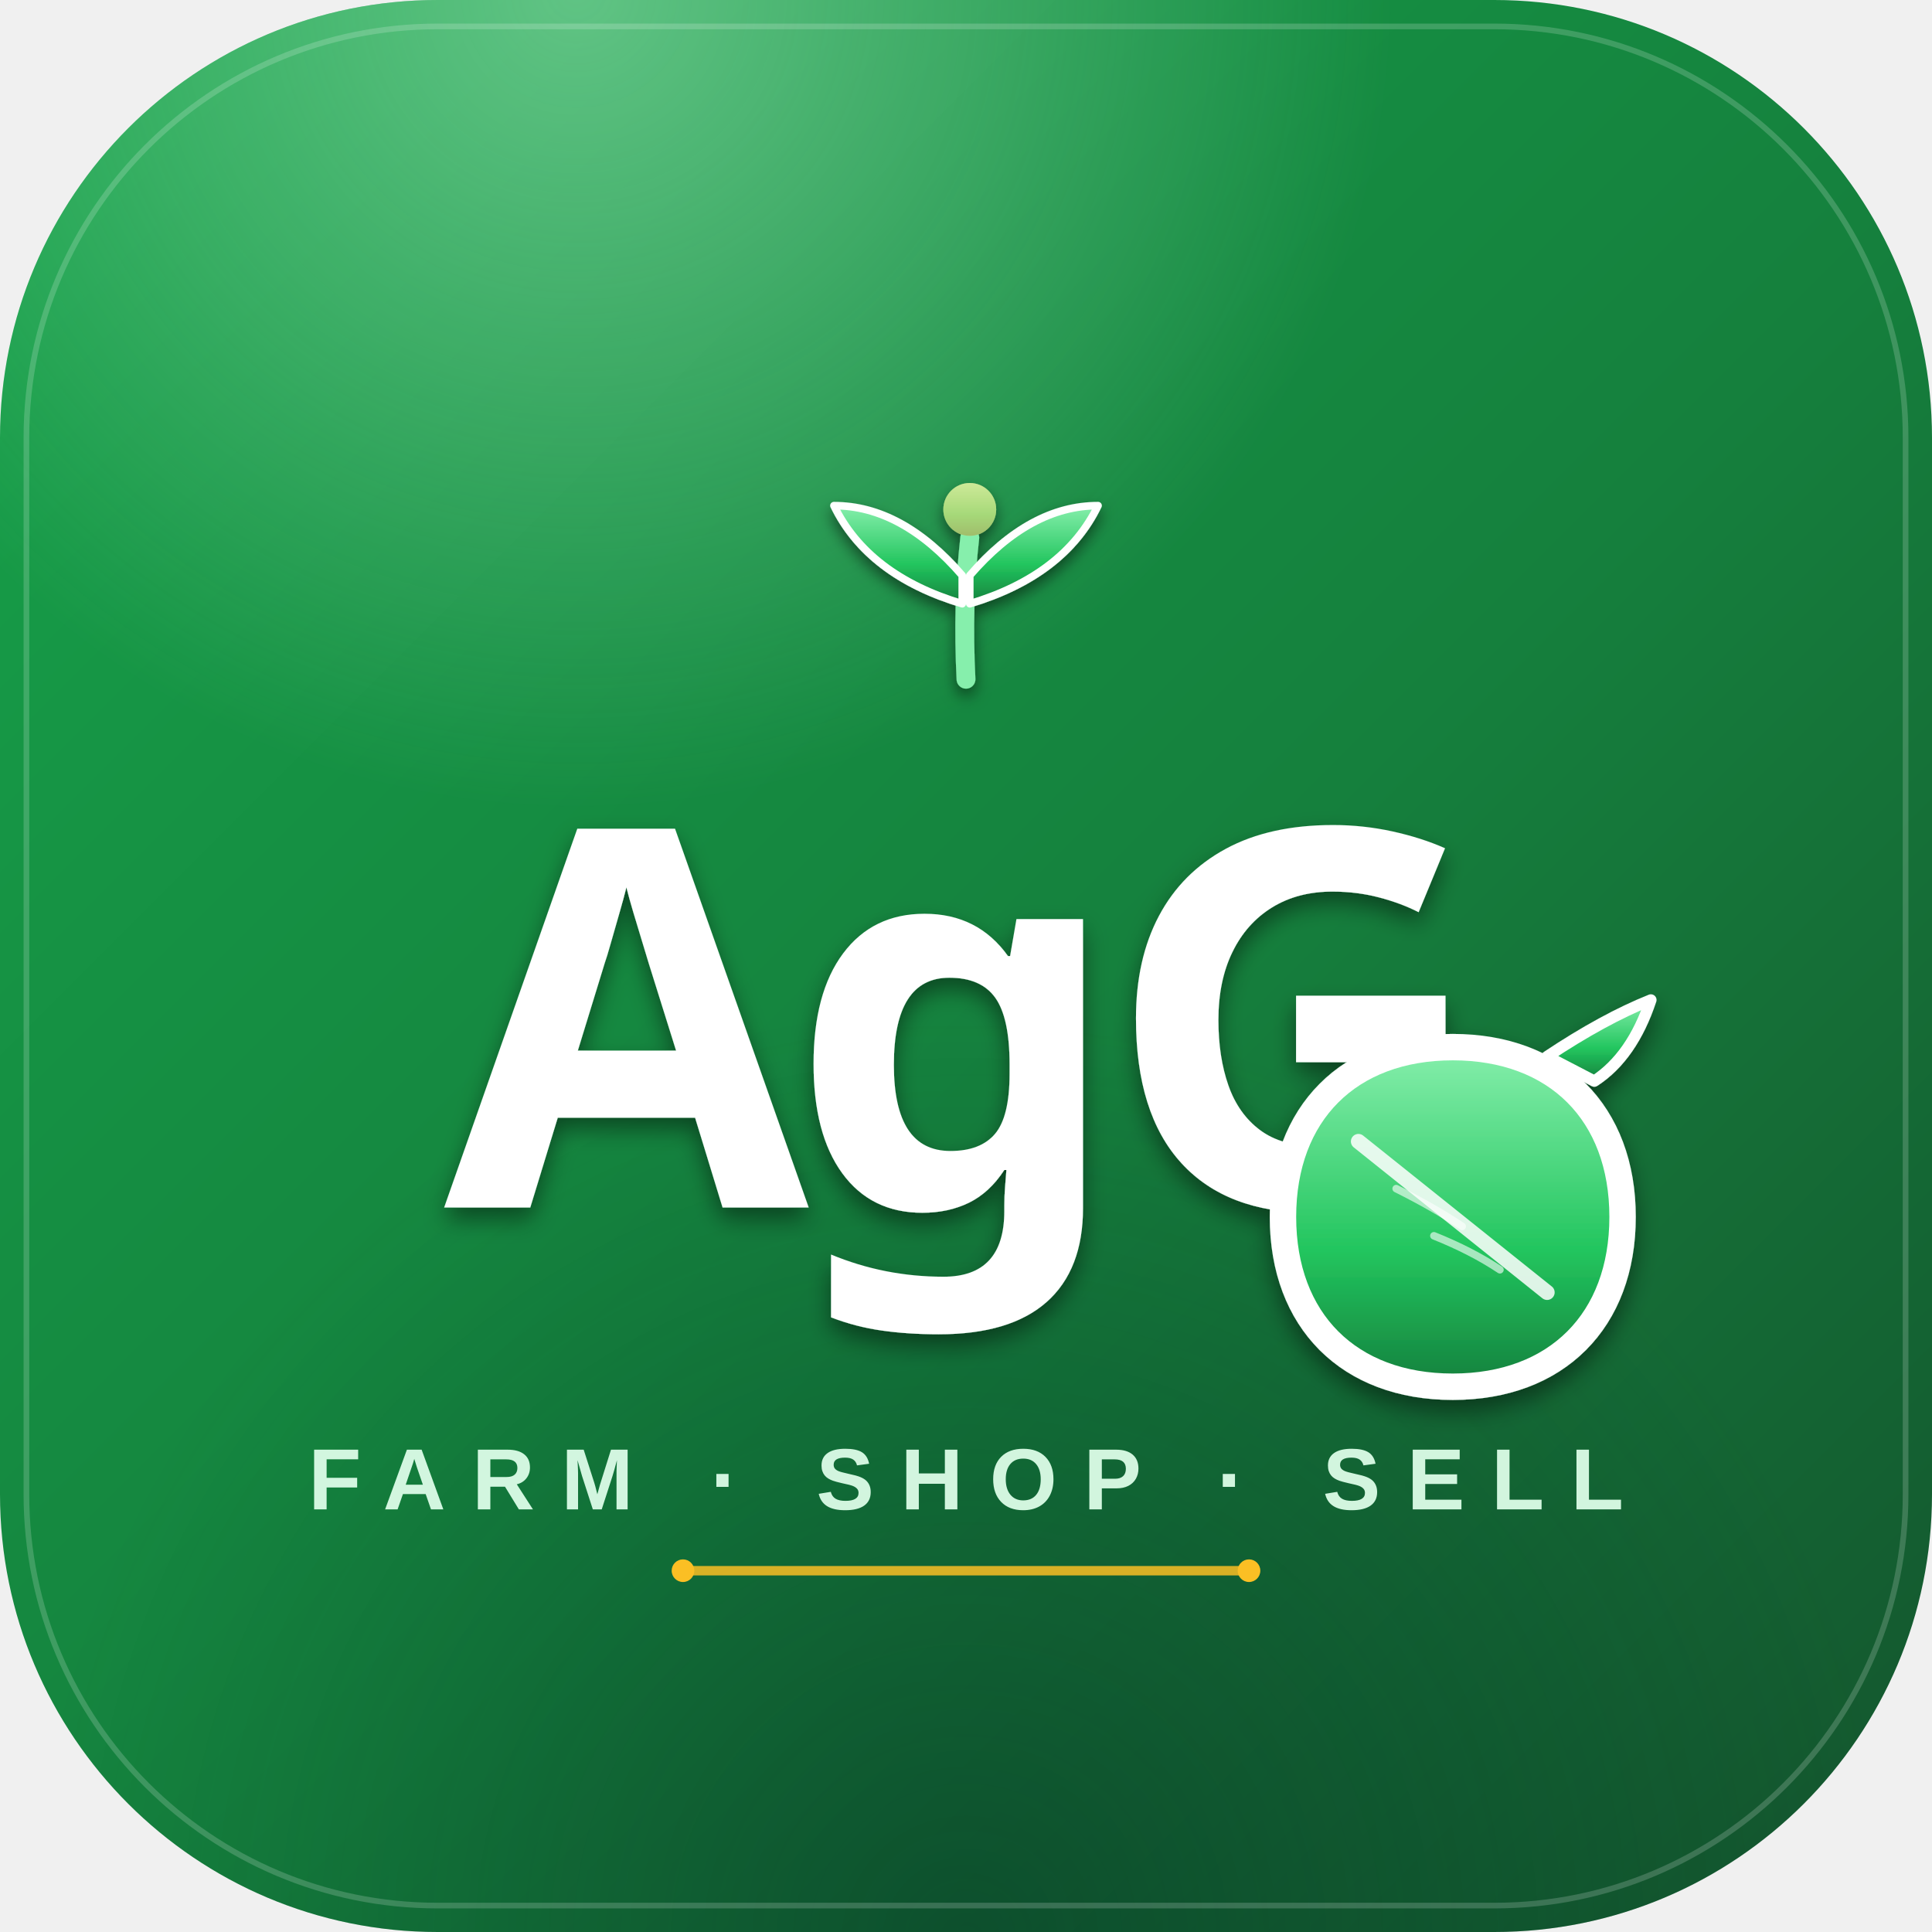
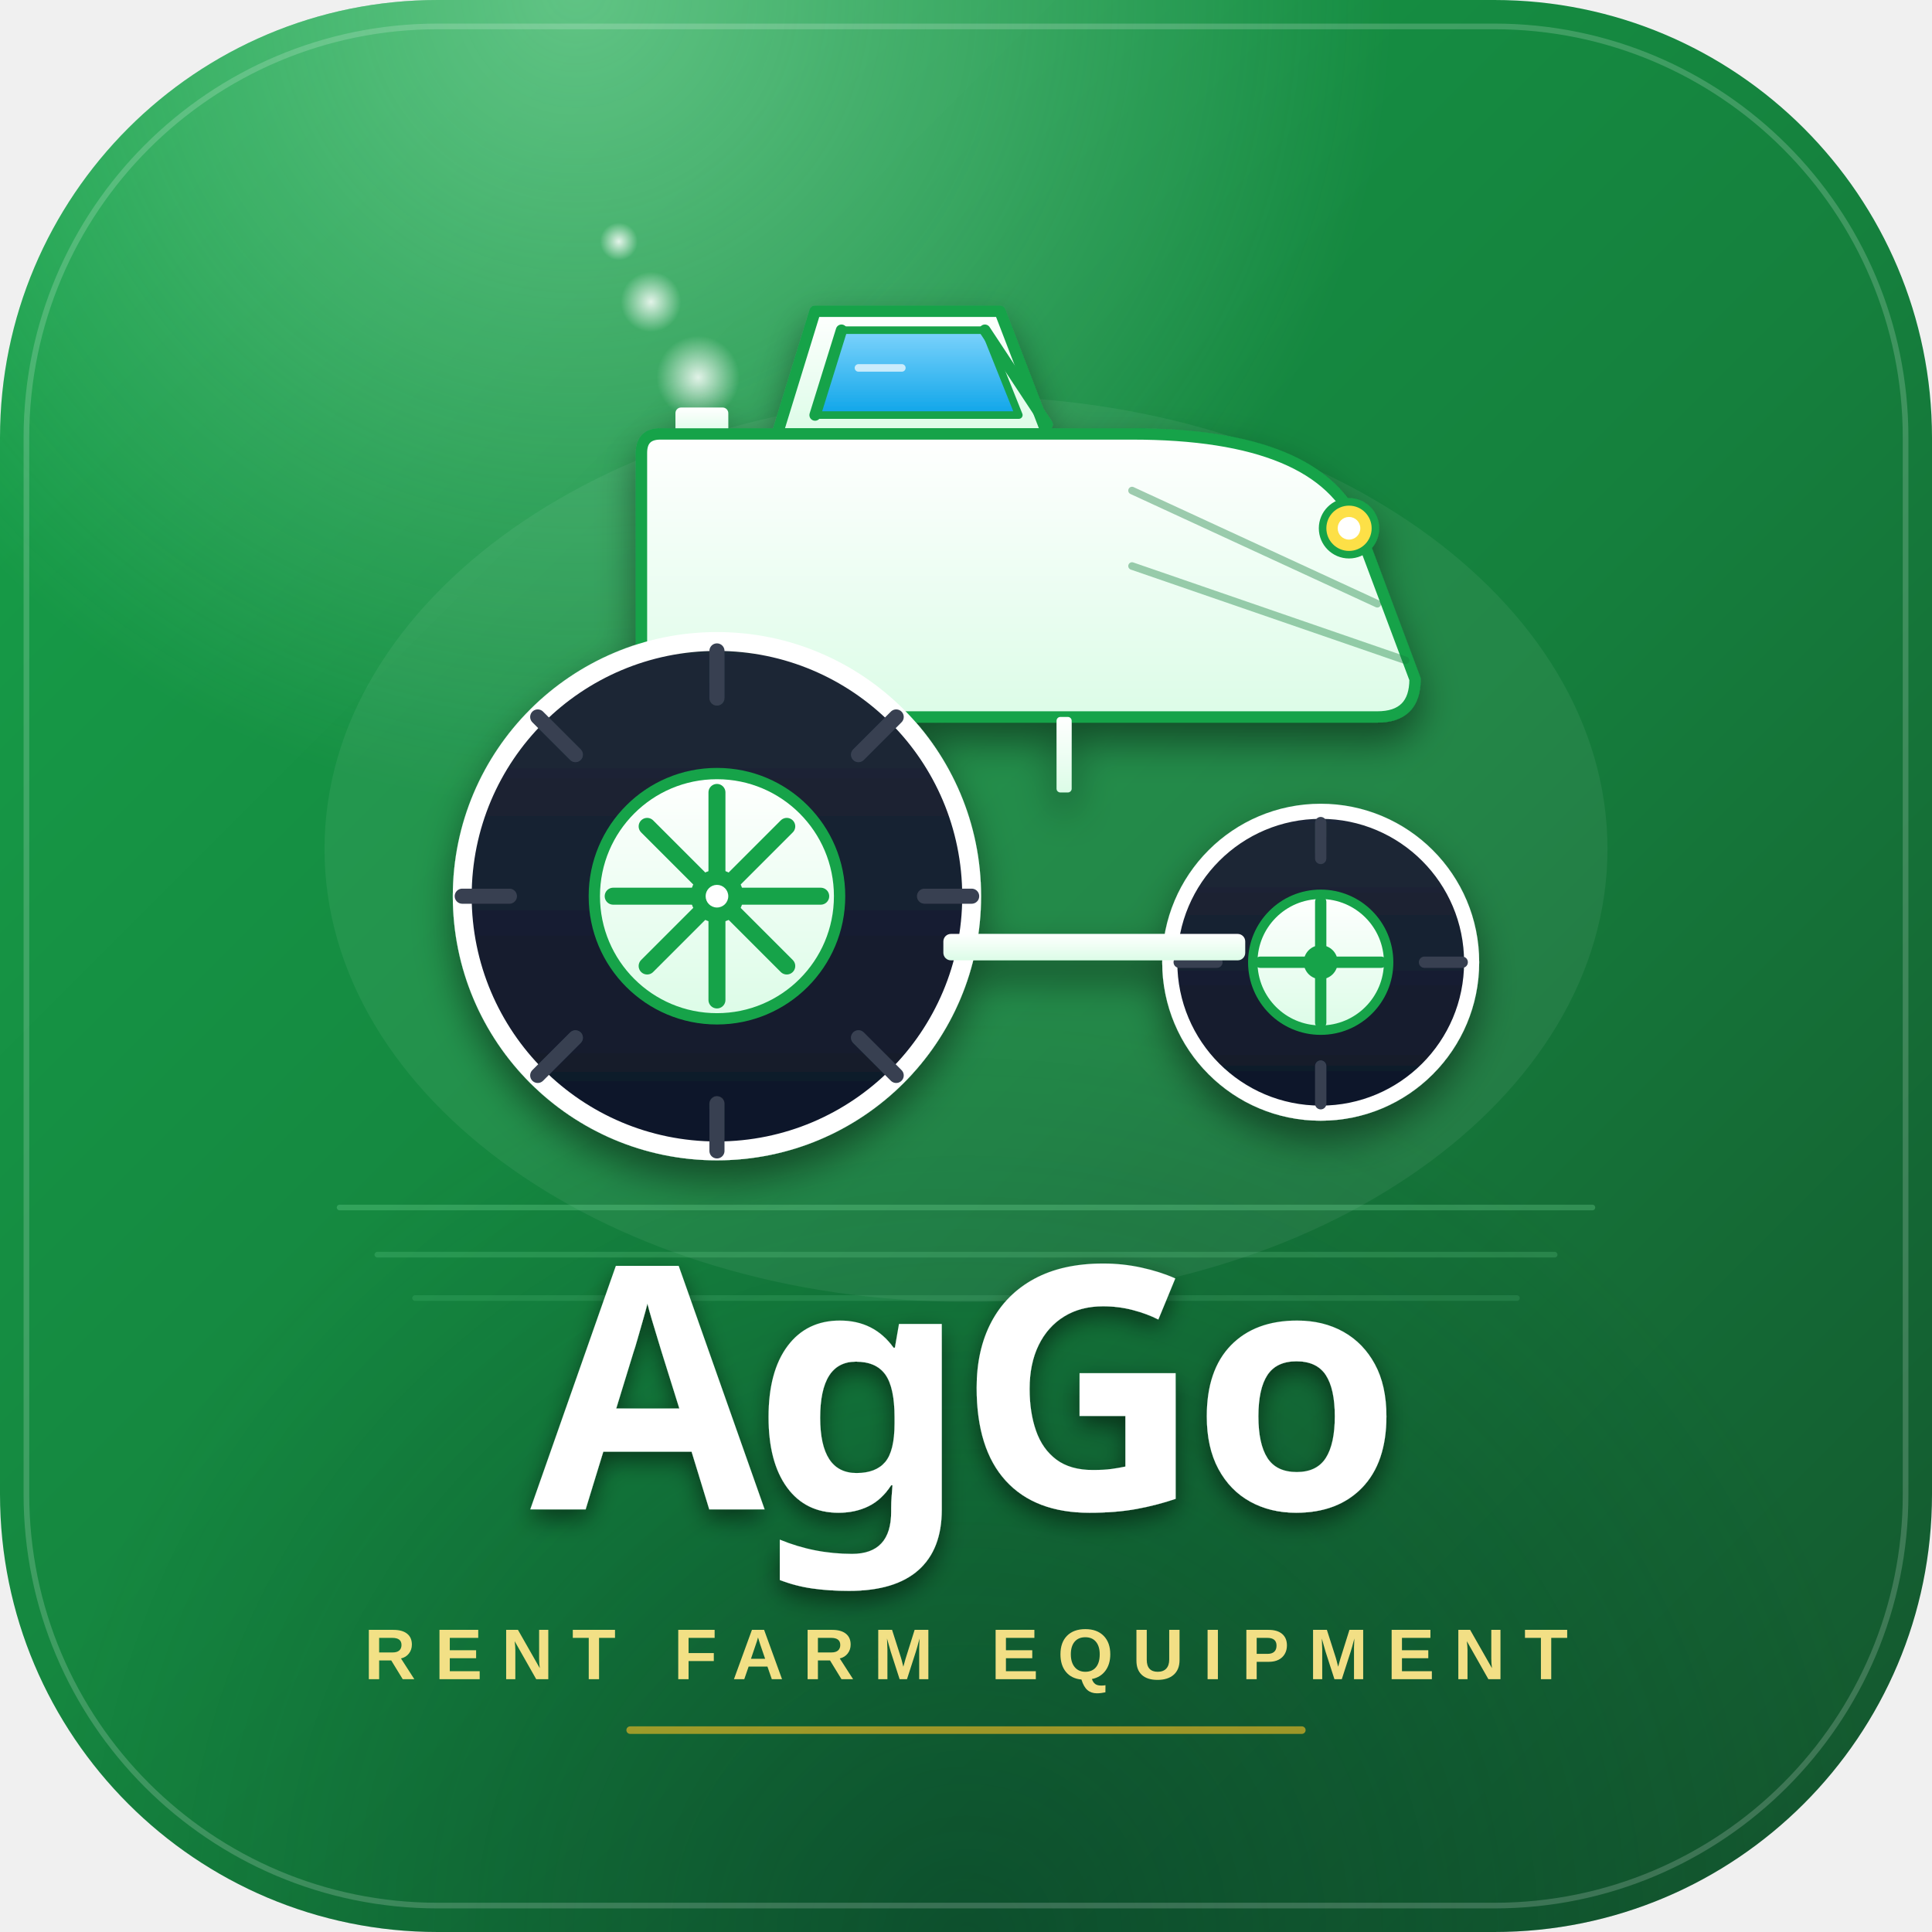
<svg xmlns="http://www.w3.org/2000/svg" width="1024" height="1024" viewBox="0 0 1024 1024">
  <defs>
    <linearGradient id="bgGrad" x1="0%" y1="0%" x2="100%" y2="100%">
      <stop offset="0%" stop-color="#16a34a" />
      <stop offset="55%" stop-color="#15803d" />
      <stop offset="100%" stop-color="#14532d" />
    </linearGradient>
    <radialGradient id="sheen" cx="30%" cy="0%" r="70%">
      <stop offset="0%" stop-color="#bbf7d0" stop-opacity="0.45" />
      <stop offset="60%" stop-color="#bbf7d0" stop-opacity="0" />
    </radialGradient>
    <radialGradient id="shade" cx="50%" cy="100%" r="80%">
      <stop offset="0%" stop-color="#022c22" stop-opacity="0.45" />
      <stop offset="60%" stop-color="#022c22" stop-opacity="0" />
    </radialGradient>
-     <linearGradient id="leafGrad" x1="0%" y1="0%" x2="0%" y2="100%">
-       <stop offset="0%" stop-color="#86efac" />
-       <stop offset="60%" stop-color="#22c55e" />
-       <stop offset="100%" stop-color="#15803d" />
+     <linearGradient id="bodyGrad" x1="0%" y1="0%" x2="0%" y2="100%">
+       <stop offset="0%" stop-color="#ffffff" />
+       <stop offset="100%" stop-color="#dcfce7" />
    </linearGradient>
-     <filter id="textShadow" x="-20%" y="-20%" width="140%" height="140%">
-       <feGaussianBlur in="SourceAlpha" stdDeviation="6" />
-       <feOffset dx="0" dy="6" result="off" />
+     <linearGradient id="tireGrad" x1="0%" y1="0%" x2="0%" y2="100%">
+       <stop offset="0%" stop-color="#1f2937" />
+       <stop offset="100%" stop-color="#0f172a" />
+     </linearGradient>
+     <linearGradient id="glassGrad" x1="0%" y1="0%" x2="0%" y2="100%">
+       <stop offset="0%" stop-color="#7dd3fc" />
+       <stop offset="100%" stop-color="#0ea5e9" />
+     </linearGradient>
+     <filter id="dropShadow" x="-20%" y="-20%" width="140%" height="140%">
+       <feGaussianBlur in="SourceAlpha" stdDeviation="10" />
+       <feOffset dx="0" dy="10" result="off" />
      <feComponentTransfer>
        <feFuncA type="linear" slope="0.45" />
      </feComponentTransfer>
      <feMerge>
        <feMergeNode />
        <feMergeNode in="SourceGraphic" />
      </feMerge>
    </filter>
-     <filter id="leafShadow" x="-20%" y="-20%" width="140%" height="140%">
-       <feGaussianBlur in="SourceAlpha" stdDeviation="4" />
-       <feOffset dx="0" dy="4" result="off" />
+     <filter id="textShadow" x="-20%" y="-20%" width="140%" height="140%">
+       <feGaussianBlur in="SourceAlpha" stdDeviation="6" />
+       <feOffset dx="0" dy="5" result="off" />
      <feComponentTransfer>
        <feFuncA type="linear" slope="0.5" />
      </feComponentTransfer>
      <feMerge>
        <feMergeNode />
        <feMergeNode in="SourceGraphic" />
      </feMerge>
    </filter>
+     <radialGradient id="puff" cx="50%" cy="50%" r="50%">
+       <stop offset="0%" stop-color="#ffffff" stop-opacity="0.85" />
+       <stop offset="100%" stop-color="#ffffff" stop-opacity="0" />
+     </radialGradient>
  </defs>
  <rect width="1024" height="1024" rx="232" ry="232" fill="url(#bgGrad)" />
  <rect width="1024" height="1024" rx="232" ry="232" fill="url(#sheen)" />
  <rect width="1024" height="1024" rx="232" ry="232" fill="url(#shade)" />
  <rect x="14" y="14" width="996" height="996" rx="218" ry="218" fill="none" stroke="#ffffff" stroke-width="3" stroke-opacity="0.18" />
-   <g filter="url(#leafShadow)">
-     <path d="M 512 360 Q 510 320, 514 285" fill="none" stroke="#86efac" stroke-width="10" stroke-linecap="round" />
-     <path d="M 510 320 Q 460 305, 442 268 Q 478 268, 510 305 Z" fill="url(#leafGrad)" stroke="#ffffff" stroke-width="4" stroke-linejoin="round" />
-     <path d="M 514 320 Q 564 305, 582 268 Q 546 268, 514 305 Z" fill="url(#leafGrad)" stroke="#ffffff" stroke-width="4" stroke-linejoin="round" />
-     <circle cx="514" cy="270" r="14" fill="#fde68a" />
-     <circle cx="514" cy="270" r="14" fill="url(#leafGrad)" fill-opacity="0.4" />
+   <ellipse cx="512" cy="450" rx="340" ry="240" fill="#ffffff" fill-opacity="0.06" />
+   <g opacity="0.25" stroke="#86efac" stroke-width="3" stroke-linecap="round">
+     <line x1="180" y1="640" x2="844" y2="640" />
+     <line x1="200" y1="665" x2="824" y2="665" stroke-opacity="0.7" />
+     <line x1="220" y1="688" x2="804" y2="688" stroke-opacity="0.5" />
+   </g>
+   <circle cx="370" cy="200" r="22" fill="url(#puff)" />
+   <circle cx="345" cy="160" r="16" fill="url(#puff)" />
+   <circle cx="328" cy="128" r="10" fill="url(#puff)" />
+   <g filter="url(#dropShadow)">
+     <rect x="362" y="220" width="20" height="80" rx="4" fill="url(#bodyGrad)" />
+     <rect x="358" y="216" width="28" height="14" rx="3" fill="url(#bodyGrad)" />
+     <path d="M 412 230 L 432 165 L 530 165 L 555 230 Z" fill="url(#bodyGrad)" stroke="#16a34a" stroke-width="6" stroke-linejoin="round" />
+     <path d="M 432 220 L 446 175 L 522 175 L 540 220 Z" fill="url(#glassGrad)" stroke="#16a34a" stroke-width="4" stroke-linejoin="round" />
+     <line x1="455" y1="195" x2="478" y2="195" stroke="#ffffff" stroke-width="4" stroke-linecap="round" stroke-opacity="0.7" />
+     <line x1="432" y1="220" x2="446" y2="175" stroke="#16a34a" stroke-width="6" stroke-linecap="round" />
+     <line x1="555" y1="225" x2="522" y2="175" stroke="#16a34a" stroke-width="6" stroke-linecap="round" />
+     <path d="       M 340 300       L 340 240       Q 340 230, 350 230       L 600 230       Q 700 230, 720 280       L 750 360       Q 750 380, 730 380       L 350 380       Q 340 380, 340 370       Z" fill="url(#bodyGrad)" stroke="#16a34a" stroke-width="6" stroke-linejoin="round" />
+     <line x1="600" y1="260" x2="730" y2="320" stroke="#15803d" stroke-width="4" stroke-opacity="0.4" stroke-linecap="round" />
+     <line x1="600" y1="300" x2="745" y2="350" stroke="#15803d" stroke-width="4" stroke-opacity="0.4" stroke-linecap="round" />
+     <circle cx="715" cy="280" r="14" fill="#fde047" stroke="#16a34a" stroke-width="4" />
+     <circle cx="715" cy="280" r="6" fill="#ffffff" />
+     <rect x="560" y="380" width="8" height="40" rx="2" fill="url(#bodyGrad)" />
+     <g>
+       <circle cx="380" cy="475" r="135" fill="url(#tireGrad)" stroke="#ffffff" stroke-width="10" />
+       <g stroke="#374151" stroke-width="8" stroke-linecap="round" fill="none">
+         <line x1="380" y1="345" x2="380" y2="370" />
+         <line x1="475" y1="380" x2="455" y2="400" />
+         <line x1="515" y1="475" x2="490" y2="475" />
+         <line x1="475" y1="570" x2="455" y2="550" />
+         <line x1="380" y1="610" x2="380" y2="585" />
+         <line x1="285" y1="570" x2="305" y2="550" />
+         <line x1="245" y1="475" x2="270" y2="475" />
+         <line x1="285" y1="380" x2="305" y2="400" />
+       </g>
+       <circle cx="380" cy="475" r="65" fill="url(#bodyGrad)" stroke="#16a34a" stroke-width="6" />
+       <g stroke="#16a34a" stroke-width="9" stroke-linecap="round">
+         <line x1="380" y1="420" x2="380" y2="530" />
+         <line x1="325" y1="475" x2="435" y2="475" />
+         <line x1="343" y1="438" x2="417" y2="512" />
+         <line x1="417" y1="438" x2="343" y2="512" />
+       </g>
+       <circle cx="380" cy="475" r="14" fill="#16a34a" />
+       <circle cx="380" cy="475" r="6" fill="#ffffff" />
+     </g>
+     <g>
+       <circle cx="700" cy="510" r="80" fill="url(#tireGrad)" stroke="#ffffff" stroke-width="8" />
+       <g stroke="#374151" stroke-width="6" stroke-linecap="round">
+         <line x1="700" y1="436" x2="700" y2="455" />
+         <line x1="775" y1="510" x2="755" y2="510" />
+         <line x1="700" y1="585" x2="700" y2="565" />
+         <line x1="625" y1="510" x2="645" y2="510" />
+       </g>
+       <circle cx="700" cy="510" r="36" fill="url(#bodyGrad)" stroke="#16a34a" stroke-width="5" />
+       <g stroke="#16a34a" stroke-width="6" stroke-linecap="round">
+         <line x1="700" y1="478" x2="700" y2="542" />
+         <line x1="668" y1="510" x2="732" y2="510" />
+       </g>
+       <circle cx="700" cy="510" r="9" fill="#16a34a" />
+     </g>
+     <rect x="500" y="495" width="160" height="14" rx="4" fill="url(#bodyGrad)" />
  </g>
  <g filter="url(#textShadow)">
-     <text x="512" y="640" text-anchor="middle" font-family="'Plus Jakarta Sans', 'Arial Black', sans-serif" font-size="280" font-weight="900" fill="#ffffff" letter-spacing="-10">AgG</text>
-     <g transform="translate(770 555)">
-       <path d="         M 0 0         C -55 0, -90 35, -90 90         C -90 145, -55 180, 0 180         C 55 180, 90 145, 90 90         C 90 35, 55 0, 0 0 Z" fill="url(#leafGrad)" stroke="#ffffff" stroke-width="14" />
-       <path d="M -50 50 Q 0 90, 50 130" fill="none" stroke="#ffffff" stroke-width="8" stroke-linecap="round" stroke-opacity="0.85" />
-       <path d="M -30 75 Q -10 85, 5 95" fill="none" stroke="#ffffff" stroke-width="4" stroke-opacity="0.6" stroke-linecap="round" />
-       <path d="M -10 100 Q 10 108, 25 118" fill="none" stroke="#ffffff" stroke-width="4" stroke-opacity="0.6" stroke-linecap="round" />
-       <path d="M 50 5 Q 80 -15, 105 -25 Q 95 5, 75 18 Z" fill="url(#leafGrad)" stroke="#ffffff" stroke-width="6" stroke-linejoin="round" />
-     </g>
+     <text x="512" y="800" text-anchor="middle" font-family="'Plus Jakarta Sans', 'Arial Black', sans-serif" font-size="180" font-weight="900" fill="#ffffff" letter-spacing="-6">AgGo</text>
  </g>
-   <text x="512" y="800" text-anchor="middle" font-family="'Plus Jakarta Sans', Arial, sans-serif" font-size="46" font-weight="800" fill="#dcfce7" letter-spacing="14" fill-opacity="0.95">FARM · SHOP · SELL</text>
-   <rect x="362" y="830" width="300" height="5" rx="2.5" fill="#fbbf24" fill-opacity="0.85" />
-   <circle cx="362" cy="832.5" r="6" fill="#fbbf24" />
-   <circle cx="662" cy="832.5" r="6" fill="#fbbf24" />
+   <text x="512" y="890" text-anchor="middle" font-family="'Plus Jakarta Sans', Arial, sans-serif" font-size="38" font-weight="800" fill="#fde68a" letter-spacing="10" fill-opacity="0.95">RENT FARM EQUIPMENT</text>
+   <rect x="332" y="915" width="360" height="4" rx="2" fill="#fbbf24" fill-opacity="0.6" />
</svg>
